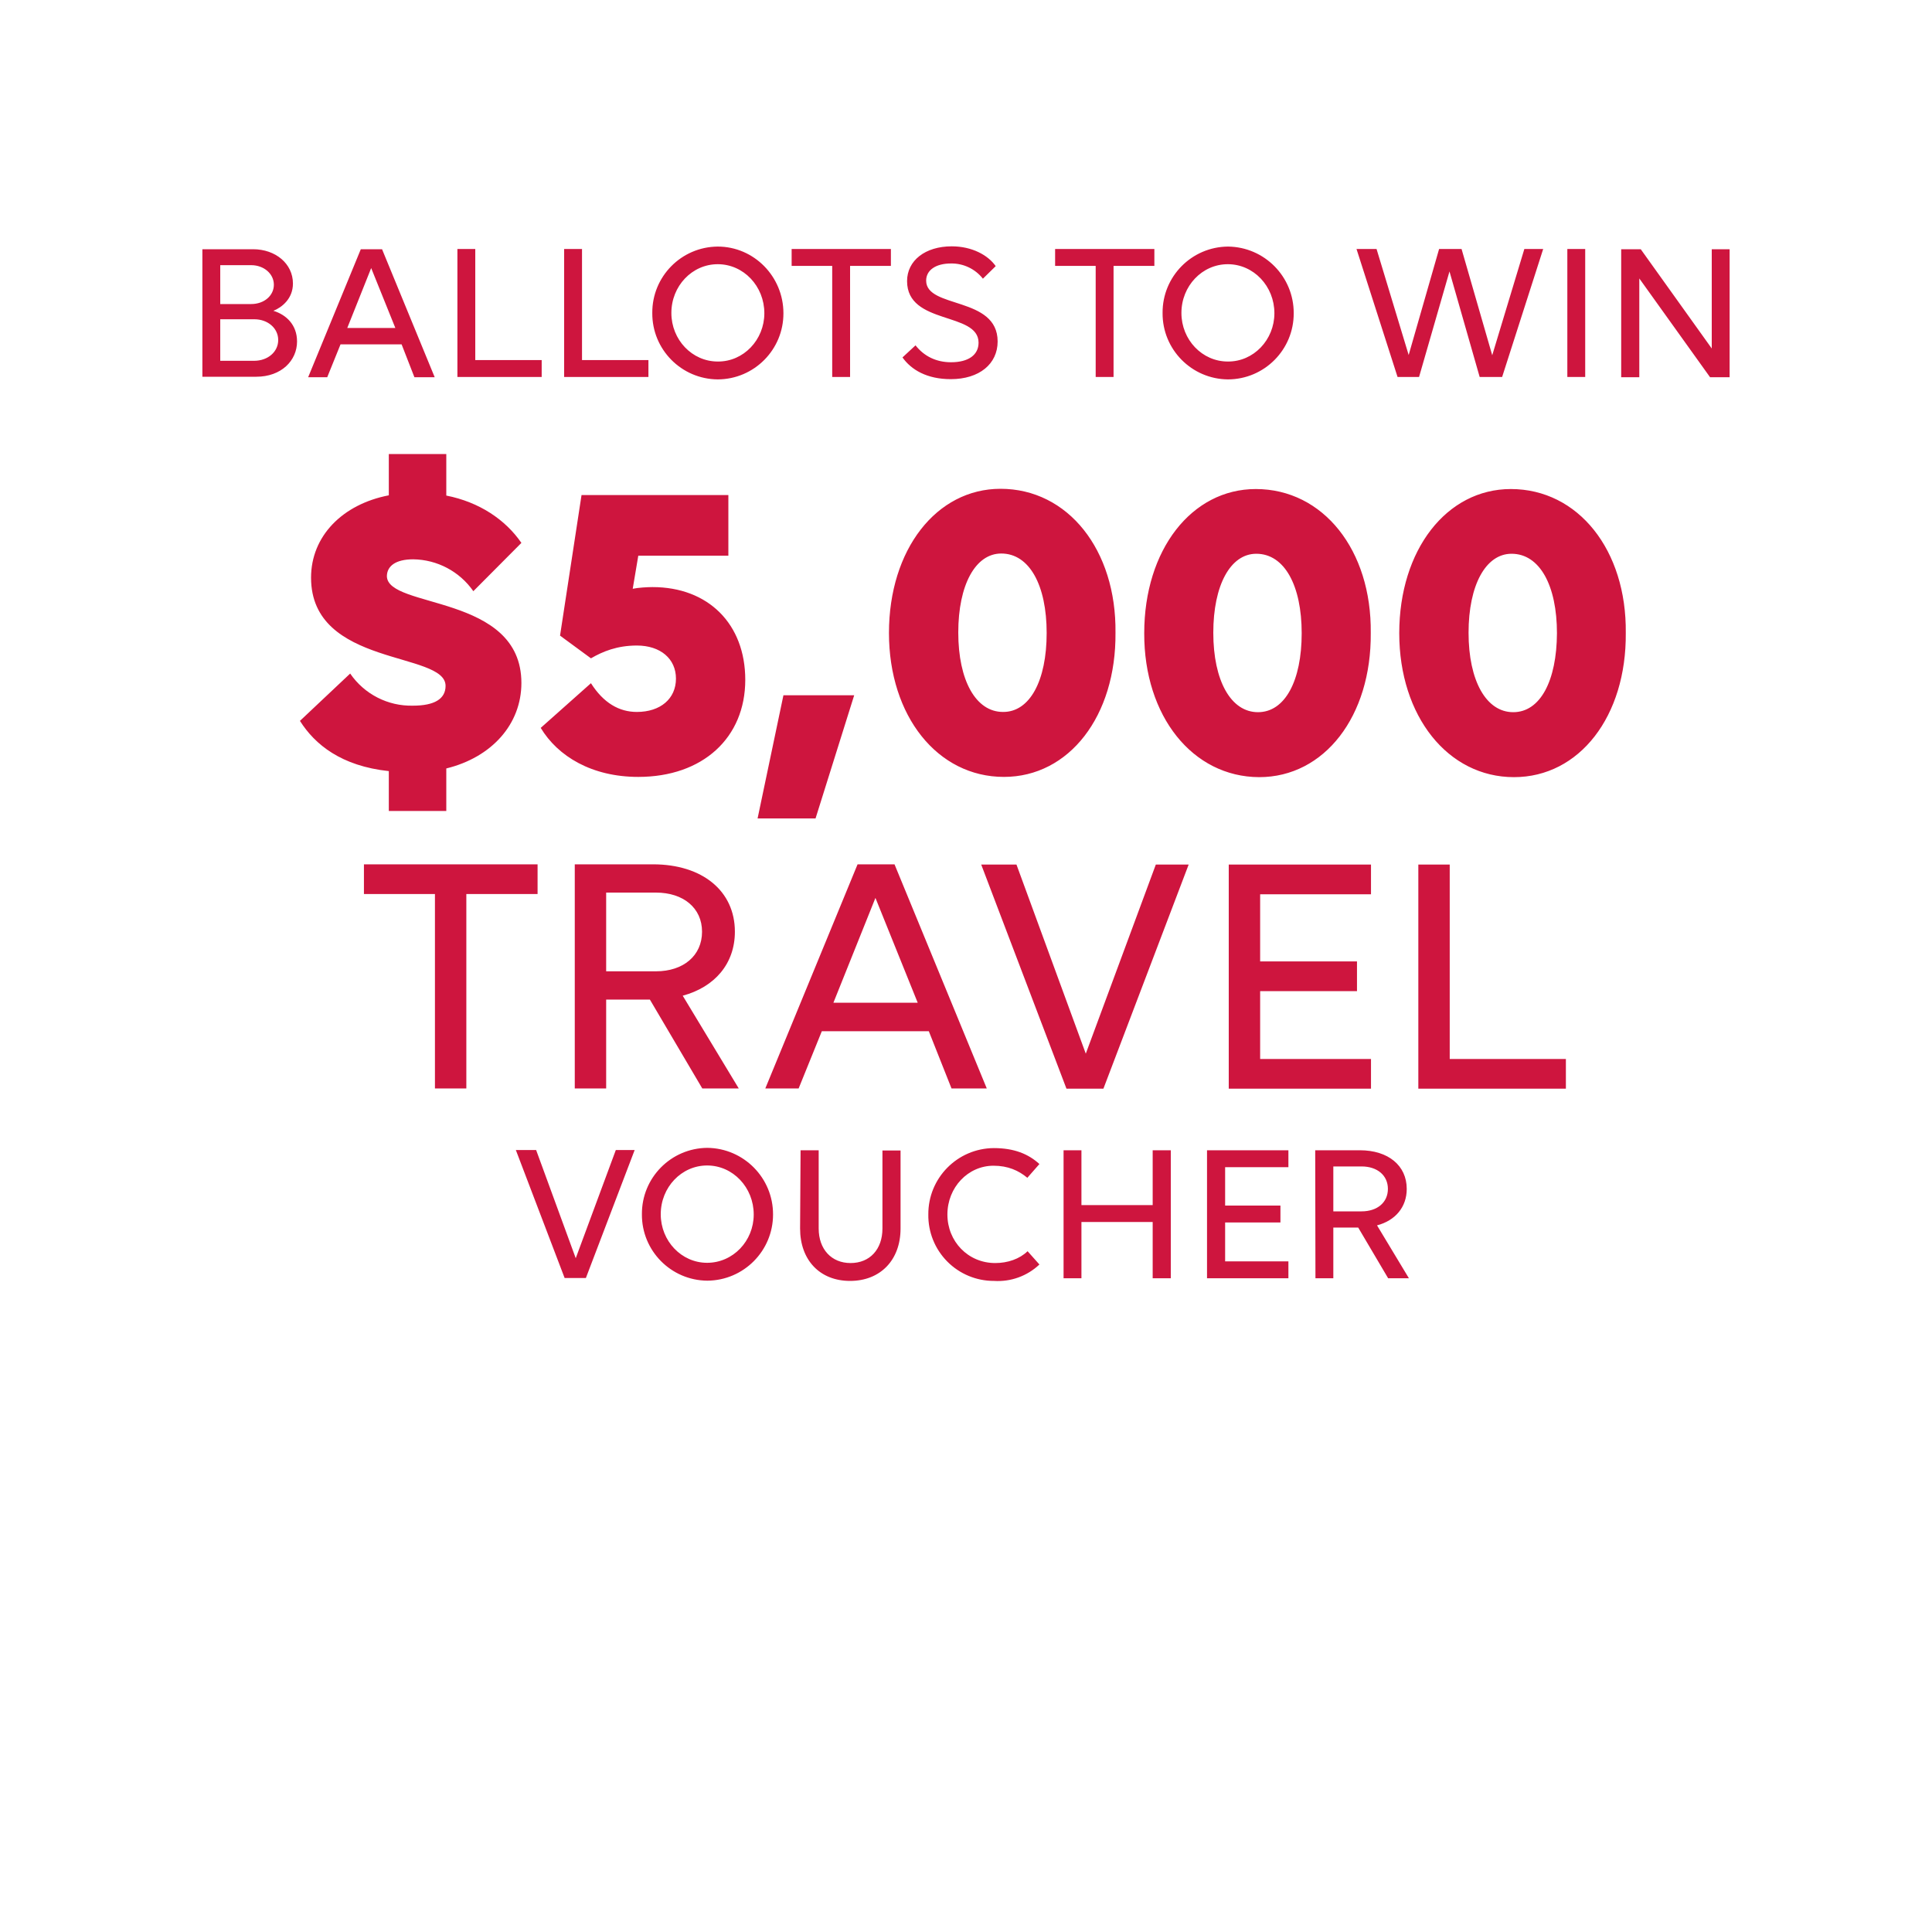
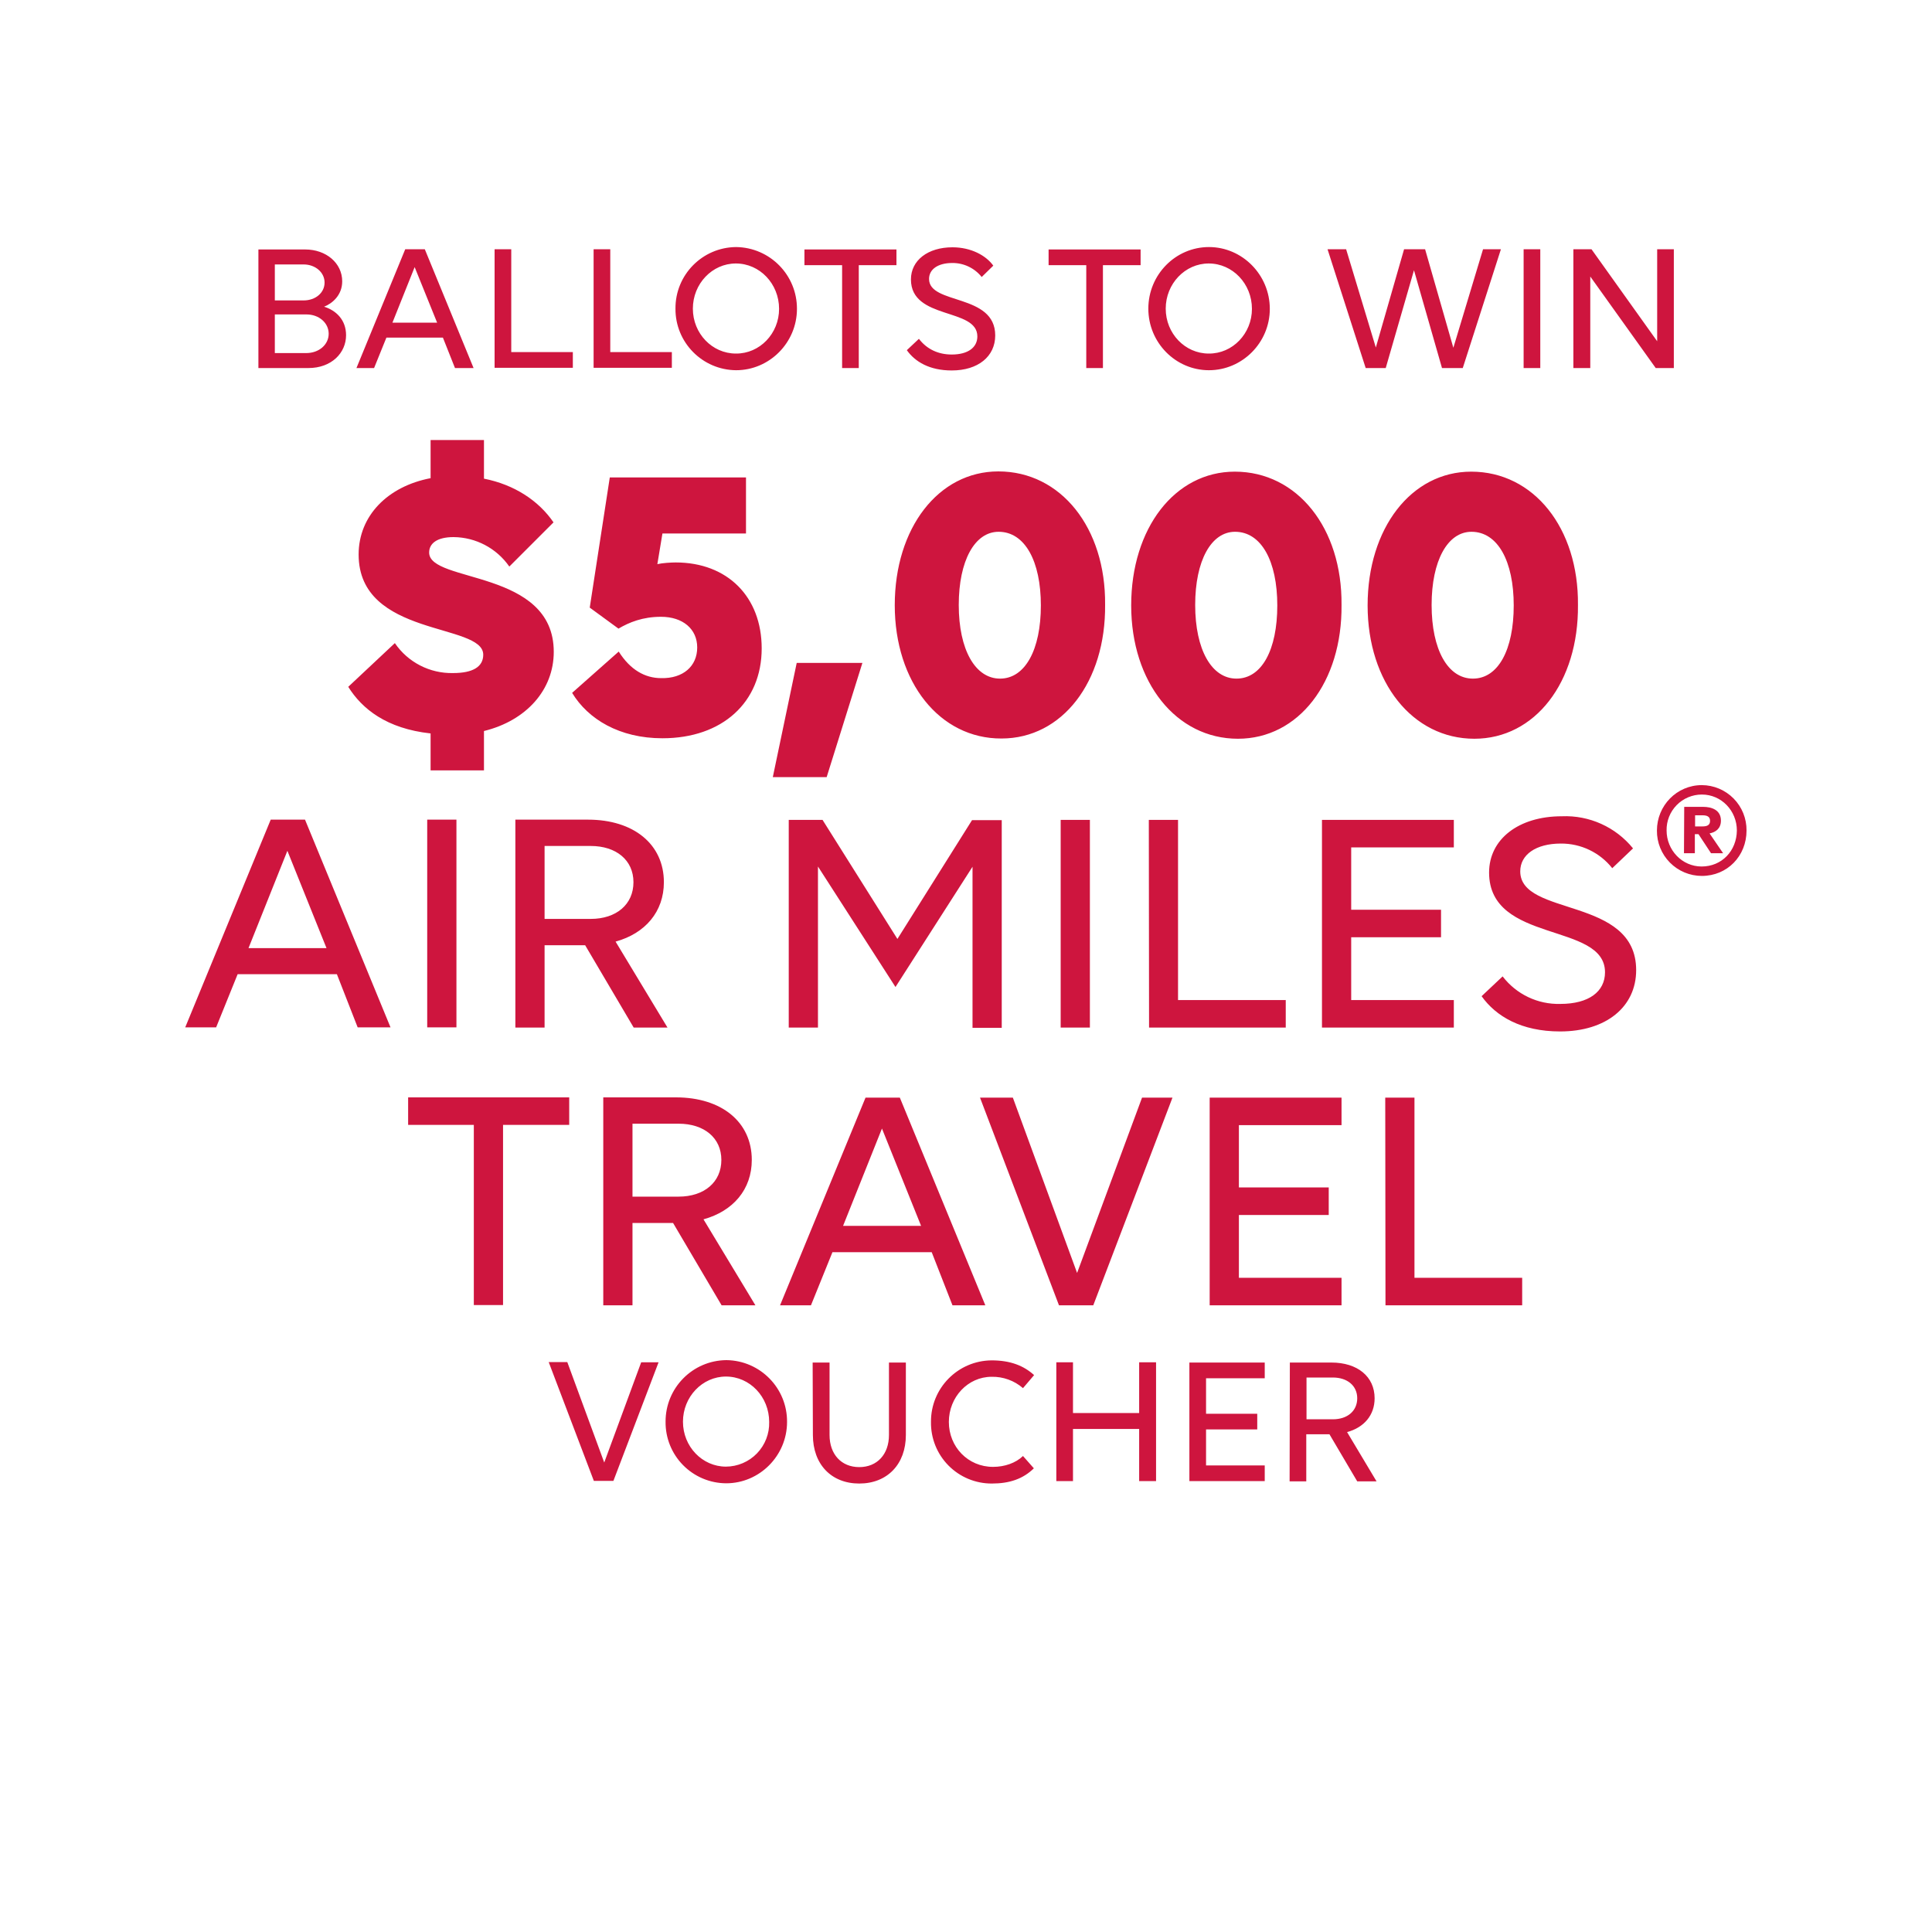
<svg xmlns="http://www.w3.org/2000/svg" width="80" height="80" viewBox="0 0 80 80">
  <g fill="#CE153E">
    <g>
-       <path d="M19.6 24.48a3.08 3.08 0 0 0-2.49-1.32c-.73 0-1.08.28-1.09.69 0 1.37 5.57.73 5.57 4.43 0 1.71-1.23 3.08-3.11 3.54v1.76H16.1v-1.65c-1.97-.21-3.06-1.1-3.68-2.08l2.08-1.96a3.06 3.06 0 0 0 2.6 1.33c.89 0 1.35-.28 1.35-.82 0-1.44-5.57-.77-5.57-4.48 0-1.72 1.3-3.04 3.22-3.41V18.8h2.38v1.72c1.37.27 2.45 1 3.11 1.96l-1.99 2zM27.99 28.1c0-.82-.64-1.37-1.62-1.37-.82 0-1.42.25-1.9.53l-1.28-.94.89-5.82h6.08v2.51h-3.73l-.23 1.37c.23-.05.62-.07.82-.07 2.31 0 3.84 1.53 3.84 3.84 0 2.4-1.76 4.02-4.43 4.02-1.92 0-3.33-.85-4.04-2.03l2.08-1.85c.52.82 1.17 1.19 1.9 1.19.98 0 1.62-.55 1.62-1.38zM33.77 33.89h-2.4l1.07-5.1h2.93l-1.6 5.1zM36.81 26.21c0-3.45 1.96-5.97 4.62-5.97 2.79 0 4.8 2.53 4.76 5.96.03 3.45-1.92 5.97-4.62 5.97-2.75 0-4.76-2.52-4.76-5.96zm6.53 0c0-1.97-.71-3.29-1.88-3.29-1.07 0-1.78 1.3-1.78 3.27 0 1.99.73 3.29 1.85 3.29 1.11.01 1.81-1.29 1.81-3.27zM47.38 26.22c0-3.45 1.96-5.97 4.62-5.97 2.79 0 4.8 2.53 4.76 5.96.03 3.45-1.92 5.97-4.62 5.97-2.76-.01-4.77-2.53-4.76-5.96zm6.52 0c0-1.97-.71-3.29-1.88-3.29-1.07 0-1.78 1.3-1.78 3.27 0 1.99.73 3.29 1.85 3.29s1.81-1.3 1.81-3.27zM57.94 26.22c0-3.45 1.96-5.97 4.62-5.97 2.79 0 4.8 2.53 4.76 5.96.03 3.45-1.92 5.97-4.63 5.97-2.74 0-4.75-2.53-4.75-5.96zm6.53 0c0-1.97-.71-3.29-1.88-3.29-1.07 0-1.78 1.3-1.78 3.27 0 1.99.73 3.29 1.85 3.29s1.8-1.3 1.81-3.27z" />
+       <path d="M21.09 23.46a2.84 2.84 0 0 0-2.31-1.22c-.68 0-1.01.26-1.01.64 0 1.27 5.16.68 5.16 4.11 0 1.58-1.14 2.85-2.89 3.28v1.63h-2.21v-1.53c-1.83-.2-2.84-1.02-3.41-1.93l1.93-1.81a2.84 2.84 0 0 0 2.41 1.24c.82 0 1.25-.26 1.25-.76 0-1.33-5.16-.71-5.16-4.15 0-1.6 1.2-2.82 2.98-3.16v-1.58h2.21v1.6c1.27.25 2.27.92 2.88 1.81l-1.83 1.83zM28.87 26.81c0-.76-.59-1.27-1.5-1.27-.76 0-1.32.23-1.76.49l-1.19-.87.83-5.39h5.64v2.32h-3.46l-.21 1.27c.21-.05.58-.07.76-.07 2.14 0 3.56 1.42 3.56 3.56 0 2.23-1.63 3.72-4.11 3.72-1.78 0-3.08-.79-3.74-1.88l1.93-1.71c.48.76 1.09 1.1 1.76 1.1.9.02 1.49-.49 1.49-1.27zM34.23 32.18H32l.99-4.73h2.72l-1.48 4.73zM37.05 25.06c0-3.2 1.81-5.54 4.29-5.54 2.59 0 4.45 2.34 4.42 5.52.03 3.2-1.78 5.54-4.29 5.54-2.56.01-4.42-2.33-4.42-5.52zm6.05.01c0-1.83-.66-3.05-1.75-3.05-.99 0-1.65 1.2-1.65 3.03 0 1.85.68 3.05 1.71 3.05 1.04 0 1.69-1.2 1.69-3.03zM46.84 25.07c0-3.2 1.81-5.54 4.29-5.54 2.59 0 4.45 2.34 4.42 5.52.03 3.2-1.78 5.54-4.29 5.54-2.56 0-4.42-2.34-4.42-5.52zm6.05 0c0-1.83-.66-3.05-1.75-3.05-.99 0-1.65 1.2-1.65 3.03 0 1.85.68 3.05 1.71 3.05 1.05 0 1.69-1.2 1.69-3.03zM56.63 25.07c0-3.2 1.81-5.54 4.29-5.54 2.59 0 4.45 2.34 4.42 5.52.03 3.2-1.78 5.54-4.29 5.54-2.56 0-4.42-2.34-4.42-5.52zm6.05 0c0-1.83-.66-3.05-1.75-3.05-.99 0-1.65 1.2-1.65 3.03 0 1.85.67 3.05 1.71 3.05 1.05 0 1.69-1.2 1.69-3.03z" />
    </g>
    <g>
-       <path d="M19.31 37.02v8.05h-1.3v-8.05h-2.94v-1.23h7.19v1.23h-2.95zM23.8 35.79h3.24c2.04 0 3.39 1.1 3.39 2.79 0 1.32-.83 2.29-2.16 2.65l2.32 3.84h-1.51l-2.17-3.68H25.1v3.68h-1.3v-9.28zm1.3 1.17v3.26h2.06c1.14 0 1.91-.65 1.91-1.64 0-.98-.77-1.62-1.91-1.62H25.1zM38.46 42.7h-4.43l-.96 2.37h-1.38l3.82-9.28h1.53l3.82 9.28H39.4l-.94-2.37zm-2.21-5.52-1.74 4.34H38l-1.75-4.34zM44.96 43.63l2.9-7.83h1.36l-3.53 9.28h-1.53l-3.53-9.28h1.46l2.87 7.83zM50.88 35.8h5.89v1.23h-4.59v2.78h4.01v1.23h-4.01v2.81h4.59v1.23h-5.89V35.8zM58.73 35.8h1.3v8.05h4.81v1.23h-6.11V35.8zM23.84 52.1l1.66-4.48h.78l-2.02 5.3h-.88l-2.02-5.3h.84l1.64 4.48zM32.01 50.29a2.74 2.74 0 0 1-2.72 2.74 2.73 2.73 0 0 1-2.71-2.75 2.73 2.73 0 0 1 2.71-2.75 2.75 2.75 0 0 1 2.72 2.76zm-.8 0c0-1.12-.86-2.03-1.93-2.03-1.06 0-1.92.9-1.92 2.02 0 1.11.86 2.01 1.92 2.01 1.07 0 1.93-.9 1.93-2zM33.15 47.63h.75v3.24c0 .86.53 1.43 1.32 1.43.8 0 1.32-.57 1.32-1.43v-3.23h.75v3.23c0 1.31-.84 2.17-2.09 2.17s-2.07-.86-2.07-2.17l.02-3.24zM42.54 48.77c-.36-.3-.8-.5-1.4-.5-1.06 0-1.91.9-1.91 2.02 0 1.11.85 2.01 1.98 2.01.52 0 1.01-.17 1.34-.49l.49.55a2.5 2.5 0 0 1-1.88.68 2.71 2.71 0 0 1-2.72-2.75 2.73 2.73 0 0 1 2.71-2.75c.84 0 1.43.24 1.89.66l-.5.57zM47.73 50.6h-2.95v2.33h-.74v-5.3h.74v2.27h2.95v-2.27h.75v5.3h-.75V50.6zM49.98 47.63h3.37v.7h-2.62v1.59h2.29v.7h-2.29v1.61h2.62v.7h-3.37v-5.3zM54.46 47.63h1.85c1.17 0 1.94.63 1.94 1.6 0 .75-.47 1.31-1.23 1.51l1.32 2.19h-.86l-1.24-2.1h-1.03v2.1h-.74l-.01-5.3zm.75.67v1.86h1.17c.65 0 1.09-.37 1.09-.93s-.44-.93-1.09-.93h-1.17z" />
+       <path d="M10.69 10.33h1.95c.86 0 1.53.56 1.53 1.32 0 .58-.42.92-.75 1.05.49.15.91.54.91 1.18 0 .73-.6 1.36-1.56 1.36H10.7v-4.91zm.69.61v1.5h1.19c.5 0 .87-.32.87-.74s-.38-.75-.87-.75h-1.19zm0 2.08v1.6h1.3c.53 0 .93-.35.93-.8 0-.45-.4-.8-.92-.8h-1.31zM18.34 13.98H16l-.51 1.26h-.73l2.02-4.92h.81l2.02 4.92h-.77l-.5-1.26zm-1.17-2.92-.92 2.3h1.85l-.93-2.3zM20.48 10.32h.69v4.26h2.55v.65h-3.24v-4.91zM24.58 10.32h.69v4.26h2.55v.65h-3.24v-4.91zM33 12.79c0 1.4-1.14 2.54-2.52 2.54a2.53 2.53 0 0 1-2.51-2.55 2.53 2.53 0 0 1 2.51-2.55A2.55 2.55 0 0 1 33 12.79zm-.74 0c0-1.04-.8-1.88-1.79-1.88-.98 0-1.78.84-1.78 1.87 0 1.03.8 1.86 1.78 1.86.99.01 1.79-.83 1.79-1.85zM35.56 10.98v4.26h-.69v-4.26h-1.56v-.65h3.81v.65h-1.56zM40.65 11.47a1.54 1.54 0 0 0-1.22-.58c-.59 0-.96.26-.96.66 0 1.08 2.74.59 2.74 2.34 0 .87-.71 1.45-1.8 1.45-.92 0-1.52-.36-1.86-.84l.5-.47c.33.43.8.65 1.36.65.67 0 1.06-.29 1.06-.75 0-1.2-2.75-.67-2.75-2.36 0-.79.7-1.33 1.72-1.33.77 0 1.39.34 1.69.76l-.48.47zM45.67 10.98v4.26h-.69v-4.26h-1.56v-.65h3.81v.65h-1.56zM52.58 12.79c0 1.4-1.14 2.54-2.52 2.54s-2.51-1.14-2.51-2.55 1.13-2.55 2.51-2.55 2.52 1.15 2.52 2.56zm-.74 0c0-1.04-.8-1.88-1.79-1.88-.98 0-1.78.84-1.78 1.87 0 1.03.8 1.86 1.78 1.86.99.01 1.79-.83 1.79-1.85zM62.15 10.32l-1.58 4.92h-.86l-1.16-4.05-1.17 4.05h-.83l-1.58-4.92h.77l1.23 4.07 1.17-4.07h.87l1.17 4.08 1.23-4.08h.74zM63.09 10.32h.69v4.92h-.69v-4.92zM65.85 11.45v3.79h-.7v-4.92h.75l2.72 3.81v-3.81h.69v4.92h-.75l-2.71-3.79z" />
    </g>
    <g>
-       <path d="M8.38 10.32h2.1c.93 0 1.65.6 1.65 1.42 0 .63-.46.99-.81 1.13.53.16.98.58.98 1.27 0 .79-.65 1.46-1.69 1.46H8.38v-5.28zm.74.66v1.61h1.28c.54 0 .94-.35.94-.8 0-.45-.41-.81-.94-.81H9.12zm0 2.24v1.72h1.4c.57 0 1-.37 1-.86s-.43-.86-.99-.86H9.12zM16.63 14.26H14.1l-.55 1.36h-.79l2.18-5.3h.88l2.18 5.3h-.84l-.53-1.36zm-1.26-3.16-.99 2.48h1.99l-1-2.48zM18.94 10.31h.74v4.6h2.75v.7h-3.49v-5.3zM23.36 10.31h.74v4.6h2.75v.7h-3.49v-5.3zM32.44 12.97a2.73 2.73 0 0 1-2.72 2.74 2.73 2.73 0 0 1-2.71-2.75 2.73 2.73 0 0 1 2.71-2.75c1.5 0 2.72 1.24 2.72 2.76zm-.79 0c0-1.12-.86-2.03-1.93-2.03-1.06 0-1.92.9-1.92 2.02 0 1.11.86 2.01 1.92 2.01 1.07.01 1.93-.9 1.93-2zM35.2 11.01v4.6h-.74v-4.6h-1.68v-.7h4.11v.7H35.2zM40.7 11.54a1.65 1.65 0 0 0-1.32-.63c-.64 0-1.03.28-1.03.71 0 1.17 2.96.64 2.96 2.52 0 .93-.76 1.56-1.94 1.56-.99 0-1.64-.39-2-.9l.54-.5c.36.46.87.7 1.47.7.73 0 1.14-.31 1.14-.81 0-1.29-2.96-.72-2.96-2.55 0-.85.75-1.44 1.85-1.44.83 0 1.5.36 1.82.82l-.53.52zM46.11 11.01v4.6h-.74v-4.6h-1.68v-.7h4.11v.7h-1.69zM53.57 12.97a2.73 2.73 0 0 1-2.72 2.74 2.73 2.73 0 0 1-2.71-2.75 2.73 2.73 0 0 1 2.71-2.75 2.75 2.75 0 0 1 2.72 2.76zm-.8 0c0-1.12-.86-2.03-1.93-2.03-1.06 0-1.92.9-1.92 2.02 0 1.11.86 2.01 1.92 2.01 1.07.01 1.93-.9 1.93-2zM63.9 10.31l-1.7 5.3h-.93l-1.25-4.37-1.26 4.37h-.89l-1.7-5.3H57l1.33 4.39 1.26-4.39h.93l1.27 4.4 1.33-4.4h.78zM64.9 10.31h.74v5.3h-.74v-5.3zM67.88 11.53v4.09h-.75v-5.3h.81l2.94 4.11v-4.11h.74v5.3h-.81l-2.93-4.09z" />
+       <path d="M13.95 40.34H9.84l-.89 2.2H7.67l3.54-8.6h1.42l3.54 8.6h-1.36l-.86-2.2zm-2.05-5.11-1.61 4.03h3.23l-1.62-4.03zM17.69 33.94h1.21v8.6h-1.21v-8.6zM21.34 33.94h3.01c1.89 0 3.14 1.02 3.14 2.59 0 1.22-.77 2.12-2 2.46l2.15 3.56h-1.4l-2.01-3.41h-1.68v3.41h-1.21v-8.61zm1.21 1.09v3.02h1.91c1.06 0 1.77-.6 1.77-1.52 0-.91-.71-1.5-1.77-1.5h-1.91zM33.87 35.88v6.67h-1.21v-8.6h1.4l3.1 4.93 3.09-4.92h1.23v8.6h-1.21v-6.67l-3.19 4.98-3.21-4.99zM43.92 33.95h1.21v8.6h-1.21v-8.6zM47.57 33.95h1.21v7.46h4.46v1.14h-5.66l-.01-8.6zM54.74 33.95h5.46v1.14h-4.25v2.58h3.72v1.14h-3.72v2.6h4.25v1.14h-5.46v-8.6zM66.76 35.95a2.69 2.69 0 0 0-2.13-1.02c-1.03 0-1.68.46-1.68 1.15 0 1.89 4.8 1.03 4.8 4.09 0 1.52-1.24 2.54-3.15 2.54-1.61 0-2.66-.63-3.25-1.46l.87-.82a2.91 2.91 0 0 0 2.39 1.14c1.18 0 1.85-.51 1.85-1.31 0-2.09-4.8-1.17-4.8-4.13 0-1.38 1.22-2.33 3.01-2.33a3.6 3.6 0 0 1 2.95 1.33l-.86.82zM72.32 34.39c0 1.06-.8 1.88-1.85 1.88a1.86 1.86 0 0 1-1.86-1.88c0-1.03.82-1.88 1.86-1.88a1.86 1.86 0 0 1 1.85 1.88zm-3.31 0c0 .81.64 1.49 1.45 1.49.84 0 1.45-.65 1.46-1.49 0-.82-.64-1.49-1.45-1.49a1.46 1.46 0 0 0-1.46 1.49zm.73-.98h.78c.36 0 .74.13.74.57 0 .33-.22.48-.47.53l.56.82h-.5l-.52-.79h-.15v.79h-.45l.01-1.92zm.45.35v.46h.31c.18 0 .31-.05.31-.23s-.13-.23-.31-.23h-.31zM20.83 46.58v7.46h-1.21v-7.46H16.9v-1.14h6.67v1.14h-2.74zM24.98 45.44h3.01c1.89 0 3.14 1.02 3.14 2.59 0 1.22-.77 2.12-2 2.46l2.15 3.56h-1.4l-2.01-3.41h-1.68v3.41h-1.21v-8.61zm1.21 1.09v3.02h1.91c1.06 0 1.77-.6 1.77-1.52 0-.91-.71-1.5-1.77-1.5h-1.91zM38.58 51.85h-4.11l-.89 2.2H32.3l3.54-8.6h1.42l3.54 8.6h-1.36l-.86-2.2zm-2.06-5.12-1.61 4.03h3.23l-1.62-4.03zM44.6 52.71l2.69-7.26h1.26l-3.28 8.6h-1.42l-3.27-8.6h1.36l2.66 7.26zM50.09 45.45h5.46v1.14H51.3v2.58h3.72v1.14H51.3v2.6h4.25v1.14h-5.46v-8.6zM57.36 45.45h1.21v7.46h4.46v1.14h-5.66l-.01-8.6zM25.02 60.56l1.53-4.15h.72l-1.87 4.91h-.81l-1.87-4.92h.77l1.53 4.16zM32.59 58.88c0 1.4-1.14 2.54-2.52 2.54a2.52 2.52 0 0 1-2.51-2.55 2.54 2.54 0 0 1 2.52-2.55 2.54 2.54 0 0 1 2.51 2.56zm-.74 0c0-1.04-.8-1.88-1.79-1.88-.98 0-1.78.84-1.78 1.87 0 1.03.8 1.86 1.78 1.86a1.8 1.8 0 0 0 1.79-1.85zM33.65 56.42h.7v3c0 .8.49 1.33 1.23 1.33s1.23-.53 1.23-1.33v-3h.7v3c0 1.21-.77 2.01-1.93 2.01s-1.92-.8-1.92-2.01l-.01-3zM42.36 57.48a1.92 1.92 0 0 0-1.3-.47c-.98 0-1.77.84-1.77 1.87 0 1.03.79 1.86 1.83 1.86.48 0 .94-.16 1.24-.45l.45.51c-.45.44-1.01.63-1.74.63a2.51 2.51 0 0 1-2.52-2.55 2.53 2.53 0 0 1 2.51-2.55c.78 0 1.33.22 1.76.61l-.46.54zM47.17 59.17h-2.74v2.16h-.69v-4.92h.69v2.1h2.74v-2.1h.7v4.92h-.7v-2.16zM49.25 56.42h3.12v.65h-2.43v1.47h2.12v.65h-2.12v1.49h2.43v.65h-3.12v-4.91zM53.41 56.42h1.72c1.08 0 1.79.58 1.79 1.48 0 .7-.44 1.21-1.14 1.4L57 61.34h-.8l-1.15-1.95h-.96v1.95h-.69l.01-4.92zm.69.62v1.73h1.09c.61 0 1.01-.35 1.01-.87s-.41-.86-1.01-.86H54.1z" />
    </g>
  </g>
</svg>
